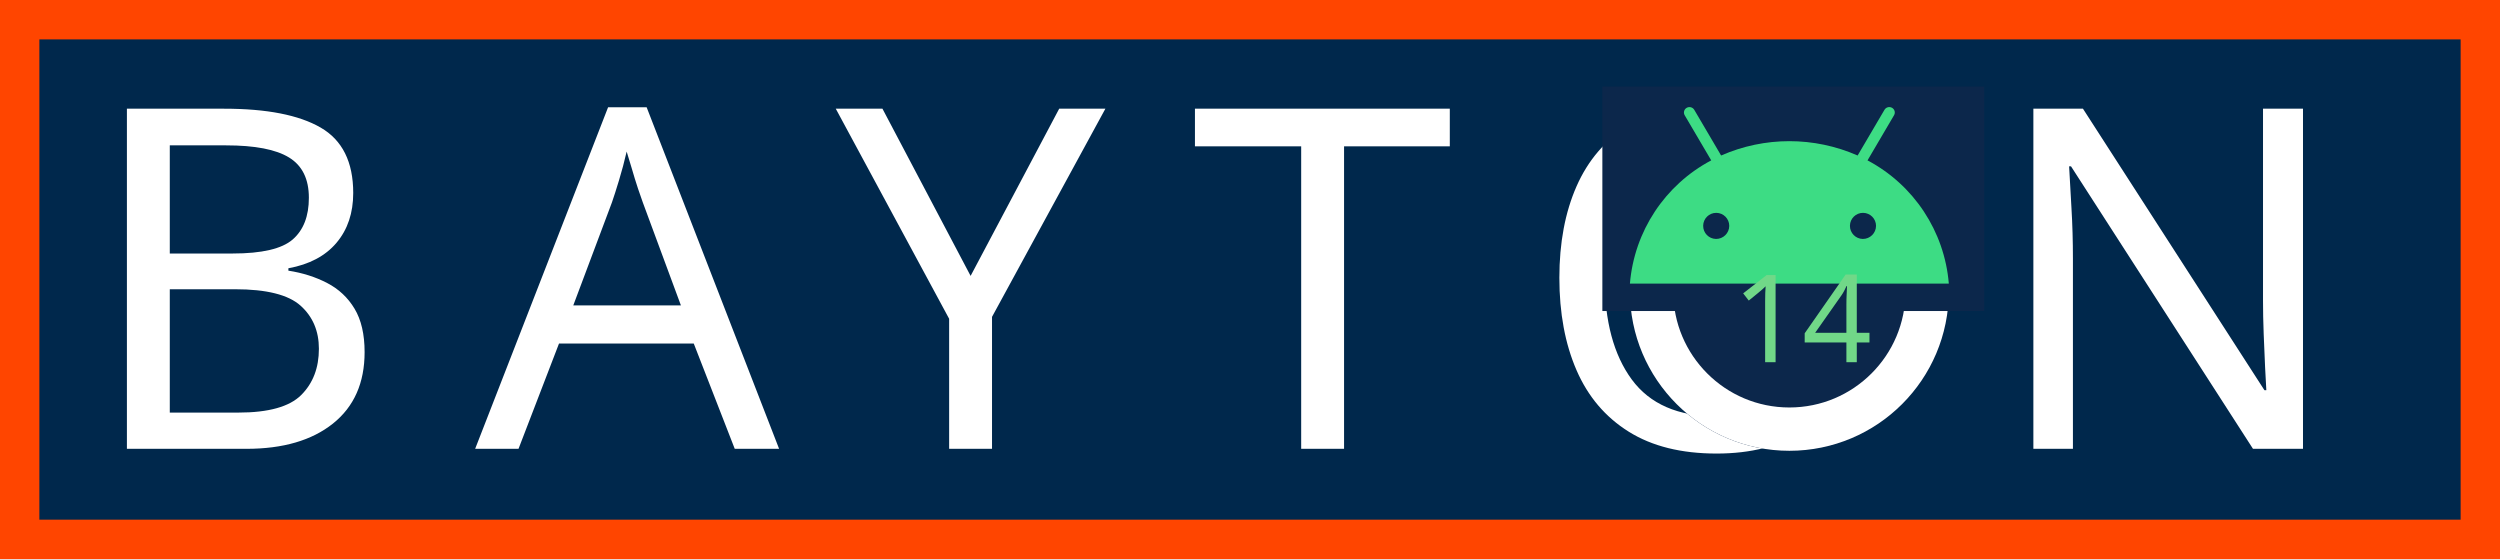
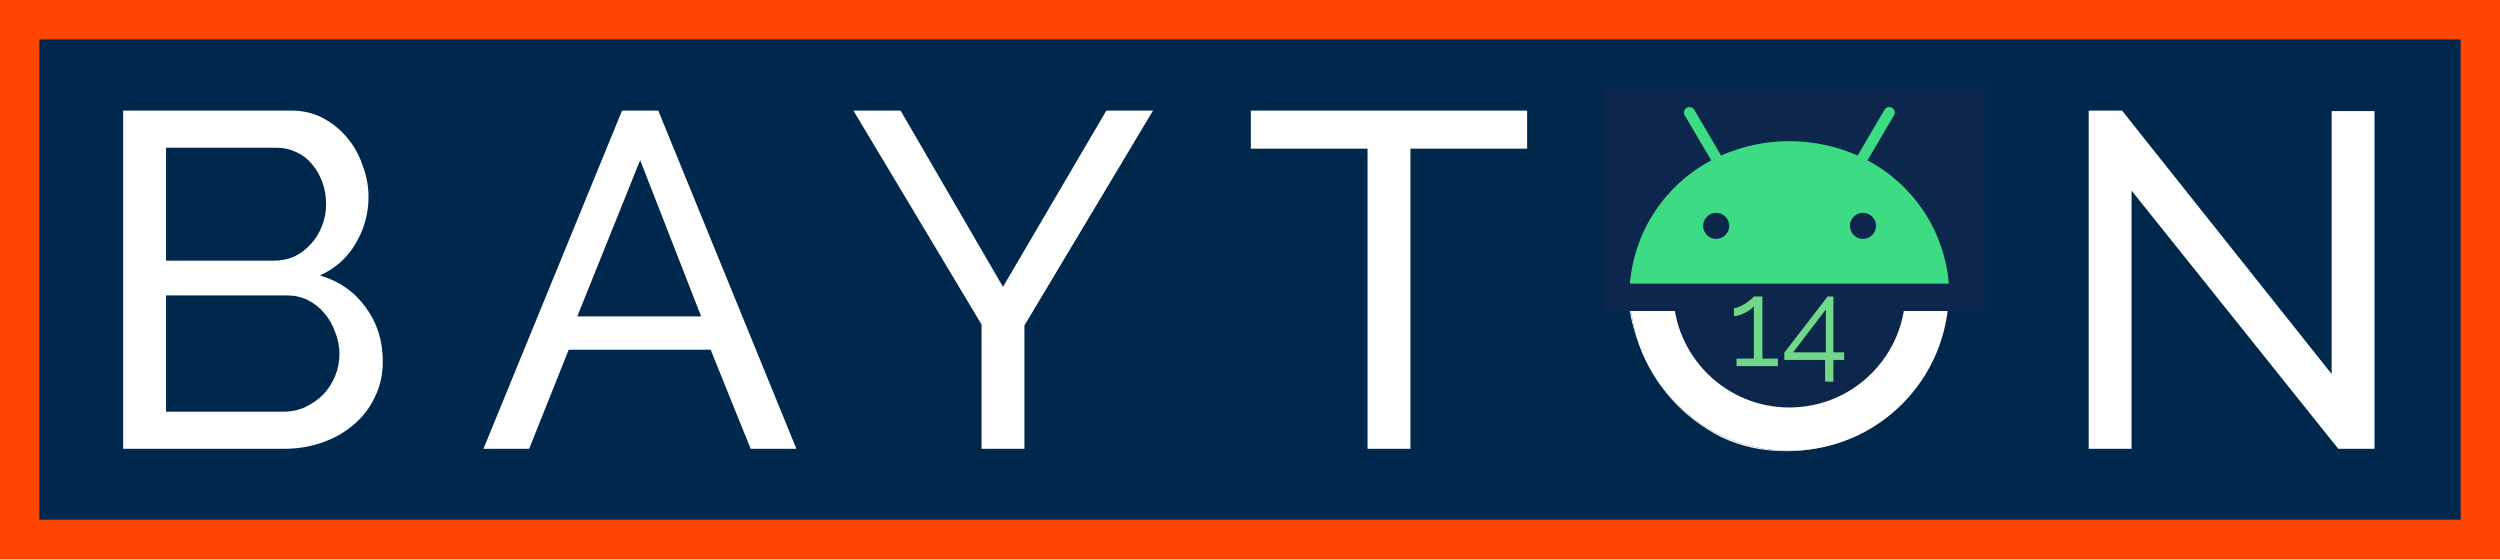
- <svg xmlns="http://www.w3.org/2000/svg" width="635" height="142" viewBox="0 0 635 142">
+ <svg xmlns="http://www.w3.org/2000/svg" width="635" height="142" viewBox="0 0 635 142" fill="none">
+   <g clip-path="url(#clip0_1_160)">
+     <path d="M635 0H0V142H635V0Z" fill="white" />
+     <path d="M635 0H0V142H635V0Z" fill="#00284C" />
+     <path d="M630 5H5V137H630V5Z" stroke="#FF4500" stroke-width="10" />
+     <path d="M97.23 91.857C97.23 95.164 96.544 98.189 95.173 100.932C93.882 103.675 92.067 106.014 89.728 107.95C87.469 109.886 84.807 111.378 81.742 112.427C78.757 113.476 75.531 114 72.062 114H31.285V28.09H73.998C76.983 28.09 79.685 28.735 82.105 30.026C84.525 31.317 86.582 33.011 88.276 35.108C89.97 37.125 91.261 39.464 92.148 42.126C93.116 44.707 93.6 47.329 93.6 49.991C93.6 54.266 92.511 58.219 90.333 61.849C88.236 65.479 85.211 68.181 81.258 69.956C86.179 71.408 90.051 74.11 92.874 78.063C95.778 81.935 97.23 86.533 97.23 91.857ZM86.219 89.921C86.219 87.985 85.856 86.13 85.13 84.355C84.485 82.5 83.557 80.886 82.347 79.515C81.218 78.144 79.846 77.055 78.233 76.248C76.62 75.441 74.845 75.038 72.909 75.038H42.175V104.562H72.062C74.079 104.562 75.934 104.159 77.628 103.352C79.322 102.545 80.814 101.497 82.105 100.206C83.396 98.835 84.404 97.262 85.13 95.487C85.856 93.712 86.219 91.857 86.219 89.921ZM42.175 37.528V66.205H69.521C71.457 66.205 73.232 65.842 74.845 65.116C76.458 64.309 77.83 63.261 78.959 61.97C80.169 60.679 81.097 59.187 81.742 57.493C82.468 55.718 82.831 53.863 82.831 51.927C82.831 49.91 82.508 48.015 81.863 46.24C81.218 44.465 80.33 42.933 79.201 41.642C78.152 40.351 76.821 39.343 75.208 38.617C73.675 37.891 72.022 37.528 70.247 37.528H42.175ZM158.002 28.09H167.198L202.288 114H190.672L180.508 88.832H144.45L134.407 114H122.791L158.002 28.09ZM178.088 80.362L162.6 40.674L146.628 80.362H178.088ZM228.743 28.09L254.758 72.86L281.015 28.09H292.873L260.203 82.661V114H249.313V82.419L216.764 28.09H228.743ZM387.891 37.77H358.246V114H347.356V37.77H317.711V28.09H387.891V37.77ZM453.688 114.605C447.638 114.605 442.112 113.395 437.111 110.975C432.19 108.474 427.955 105.207 424.406 101.174C420.856 97.06 418.114 92.381 416.178 87.138C414.242 81.895 413.274 76.53 413.274 71.045C413.274 65.318 414.282 59.832 416.299 54.589C418.396 49.346 421.26 44.707 424.89 40.674C428.52 36.641 432.795 33.454 437.716 31.115C442.717 28.695 448.122 27.485 453.93 27.485C459.98 27.485 465.465 28.776 470.386 31.357C475.306 33.858 479.541 37.165 483.091 41.279C486.64 45.393 489.383 50.072 491.319 55.315C493.255 60.478 494.223 65.761 494.223 71.166C494.223 76.893 493.174 82.379 491.077 87.622C489.06 92.865 486.237 97.504 482.607 101.537C479.057 105.49 474.782 108.676 469.781 111.096C464.86 113.435 459.496 114.605 453.688 114.605ZM424.285 71.045C424.285 75.401 424.97 79.636 426.342 83.75C427.794 87.783 429.81 91.373 432.392 94.519C434.973 97.665 438.079 100.166 441.709 102.021C445.339 103.876 449.372 104.804 453.809 104.804C458.407 104.804 462.521 103.836 466.151 101.9C469.781 99.883 472.846 97.302 475.347 94.156C477.928 90.929 479.864 87.299 481.155 83.266C482.526 79.233 483.212 75.159 483.212 71.045C483.212 66.689 482.486 62.494 481.034 58.461C479.662 54.347 477.646 50.757 474.984 47.692C472.402 44.546 469.297 42.045 465.667 40.19C462.117 38.335 458.165 37.407 453.809 37.407C449.211 37.407 445.097 38.375 441.467 40.311C437.837 42.247 434.731 44.788 432.15 47.934C429.649 51.08 427.713 54.67 426.342 58.703C424.97 62.736 424.285 66.85 424.285 71.045ZM541.418 48.418V114H530.528V28.09H538.998L592.238 95.003V28.211H603.128V114H593.932L541.418 48.418Z" fill="white" />
+     <path d="M454.5 114.5C476.868 114.5 495 96.368 495 74C495 51.633 476.868 33.5 454.5 33.5C432.132 33.5 414 51.633 414 74C414 96.368 432.132 114.5 454.5 114.5Z" fill="#0C274B" />
+     <path d="M454.5 109C473.83 109 489.5 93.33 489.5 74C489.5 54.67 473.83 39 454.5 39C435.17 39 419.5 54.67 419.5 74C419.5 93.33 435.17 109 454.5 109Z" stroke="white" stroke-width="11" />
+     <path d="M504 22H407V79H504V22Z" fill="#0C274B" />
+     <path d="M473.14 60.692C472.487 60.68 471.852 60.476 471.315 60.105C470.778 59.734 470.362 59.212 470.121 58.606C469.879 57.999 469.822 57.335 469.956 56.696C470.09 56.057 470.411 55.472 470.876 55.015C471.342 54.557 471.933 54.247 472.574 54.124C473.215 54.001 473.878 54.07 474.48 54.322C475.083 54.575 475.597 54.999 475.958 55.543C476.32 56.087 476.513 56.725 476.513 57.378C476.505 58.265 476.145 59.112 475.513 59.733C474.88 60.355 474.027 60.7 473.14 60.692M435.859 60.692C435.206 60.68 434.571 60.476 434.034 60.105C433.497 59.734 433.081 59.212 432.84 58.606C432.598 57.999 432.541 57.335 432.675 56.696C432.809 56.057 433.13 55.472 433.595 55.015C434.061 54.557 434.652 54.247 435.293 54.124C435.934 54.001 436.597 54.07 437.199 54.322C437.802 54.575 438.316 54.999 438.677 55.543C439.039 56.087 439.232 56.725 439.232 57.378C439.224 58.265 438.864 59.112 438.232 59.733C437.599 60.355 436.746 60.7 435.859 60.692M474.35 40.735L481.09 29.265C481.182 29.108 481.242 28.935 481.265 28.755C481.289 28.575 481.277 28.392 481.23 28.216C481.182 28.041 481.1 27.877 480.988 27.734C480.876 27.591 480.737 27.472 480.578 27.383C480.257 27.199 479.876 27.149 479.518 27.242C479.16 27.336 478.853 27.566 478.662 27.883L471.836 39.499C466.372 37.096 460.468 35.856 454.5 35.856C448.531 35.856 442.627 37.096 437.163 39.499L430.338 27.886C430.147 27.569 429.84 27.339 429.482 27.245C429.124 27.152 428.743 27.202 428.422 27.386C428.263 27.474 428.124 27.594 428.012 27.737C427.9 27.88 427.817 28.044 427.769 28.219C427.721 28.394 427.709 28.577 427.733 28.758C427.757 28.938 427.816 29.111 427.908 29.268L434.65 40.735C428.86 43.801 423.934 48.275 420.325 53.743C416.717 59.212 414.541 65.5 414 72.03H495C494.458 65.501 492.283 59.212 488.674 53.743C485.066 48.275 480.14 43.801 474.35 40.735" fill="#3DDC84" />
+     <path d="M451.586 91.078V93H441.077V91.078H445.479V77.81C445.293 78.058 445.004 78.327 444.611 78.616C444.218 78.905 443.774 79.174 443.278 79.422C442.803 79.67 442.307 79.877 441.79 80.042C441.273 80.207 440.819 80.29 440.426 80.29V78.244C440.901 78.244 441.418 78.11 441.976 77.841C442.555 77.572 443.092 77.262 443.588 76.911C444.105 76.56 444.539 76.229 444.89 75.919C445.241 75.609 445.438 75.402 445.479 75.299H447.649V91.078H451.586ZM463.575 96.937V91.419H453.221V89.559L464.226 75.299H465.683V89.497H468.411V91.419H465.683V96.937H463.575ZM455.453 89.497H463.761V78.616L455.453 89.497Z" fill="#71D888" />
+   </g>
  <defs>
-     <style>.a{clip-path:url(#b);}.b{fill:#00284c;stroke:#ff4500;stroke-width:10px;}.c,.j{fill:#fff;}.c{font-size:121px;font-family:Raleway-Medium, Raleway;font-weight:500;letter-spacing:0.178em;}.d,.e{fill:#0c274b;}.d{stroke:#fff;stroke-width:11px;}.f{fill:#3ddc84;}.g{fill:#71d888;font-size:31px;font-family:Raleway;font-weight:300;}.h{stroke:none;}.i{fill:none;}</style>
-     <clipPath id="b">
-       <rect width="635" height="142" />
+     <clipPath id="clip0_1_160">
+       <rect width="635" height="142" fill="white" />
    </clipPath>
  </defs>
-   <g id="a" class="a">
-     <rect class="j" width="635" height="142" />
-     <g transform="translate(-491 -34)">
-       <g transform="translate(371 -230)">
-         <g class="b" transform="translate(120 264)">
-           <rect class="h" width="635" height="142" />
-           <rect class="i" x="5" y="5" width="625" height="132" />
-         </g>
-         <g transform="translate(0.65 0.1)">
-           <g transform="translate(139.7 263.5)">
-             <text class="c" transform="translate(0.15 114.4)">
-               <tspan x="0" y="0">BAYTON</tspan>
-             </text>
-           </g>
-         </g>
-       </g>
-       <g transform="translate(-722 -939)">
-         <g class="d" transform="translate(1627 1006.5)">
-           <circle class="h" cx="40.5" cy="40.5" r="40.5" />
-           <circle class="i" cx="40.5" cy="40.5" r="35" />
-         </g>
-         <rect class="e" width="97" height="57" transform="translate(1620 995)" />
-         <path class="f" d="M59.45,33.457a3.314,3.314,0,1,1,3.373-3.314,3.344,3.344,0,0,1-3.373,3.314m-37.281,0a3.314,3.314,0,1,1,3.373-3.314,3.344,3.344,0,0,1-3.373,3.314M60.66,13.5,67.4,2.03A1.365,1.365,0,0,0,66.888.148a1.416,1.416,0,0,0-1.916.5L58.146,12.264a43.069,43.069,0,0,0-34.673,0L16.648.651a1.416,1.416,0,0,0-1.916-.5,1.365,1.365,0,0,0-.514,1.882L20.96,13.5A39.065,39.065,0,0,0,.31,44.795h81A39.069,39.069,0,0,0,60.66,13.5" transform="translate(1626.69 1000.235)" />
-         <text class="g" transform="translate(1653 1065)">
-           <tspan x="0" y="0">14</tspan>
-         </text>
-       </g>
-     </g>
-   </g>
</svg>
